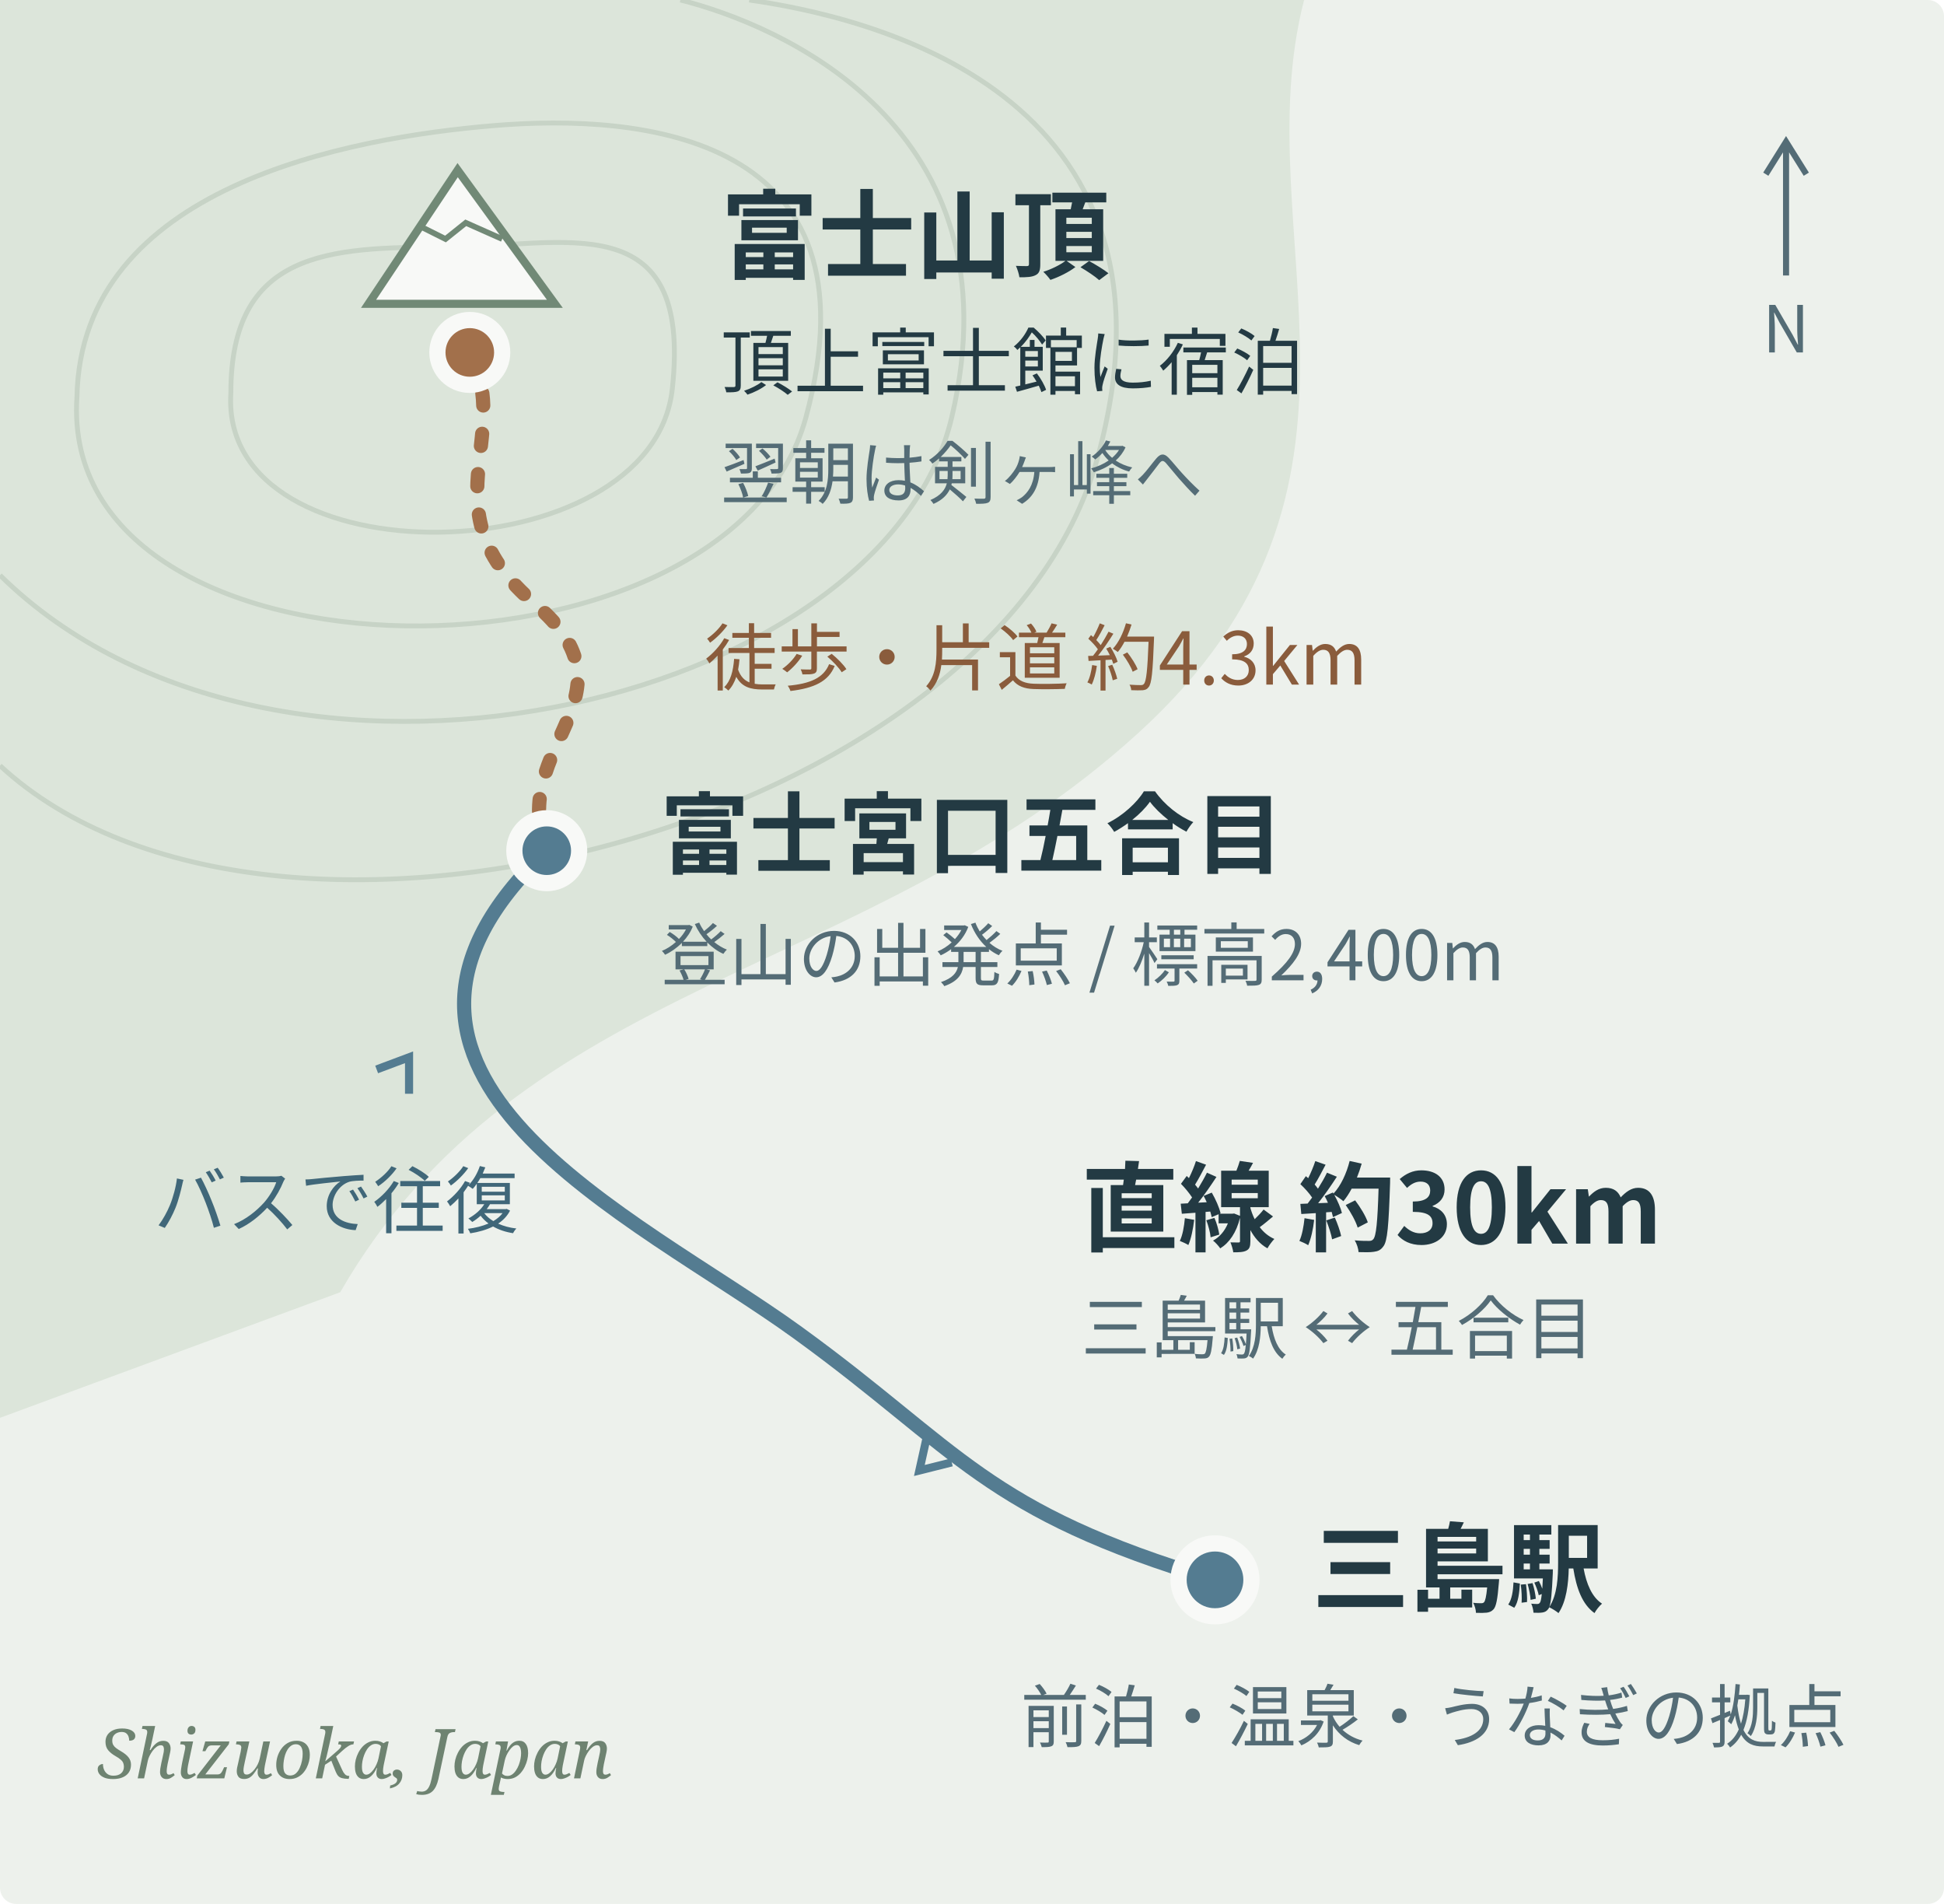
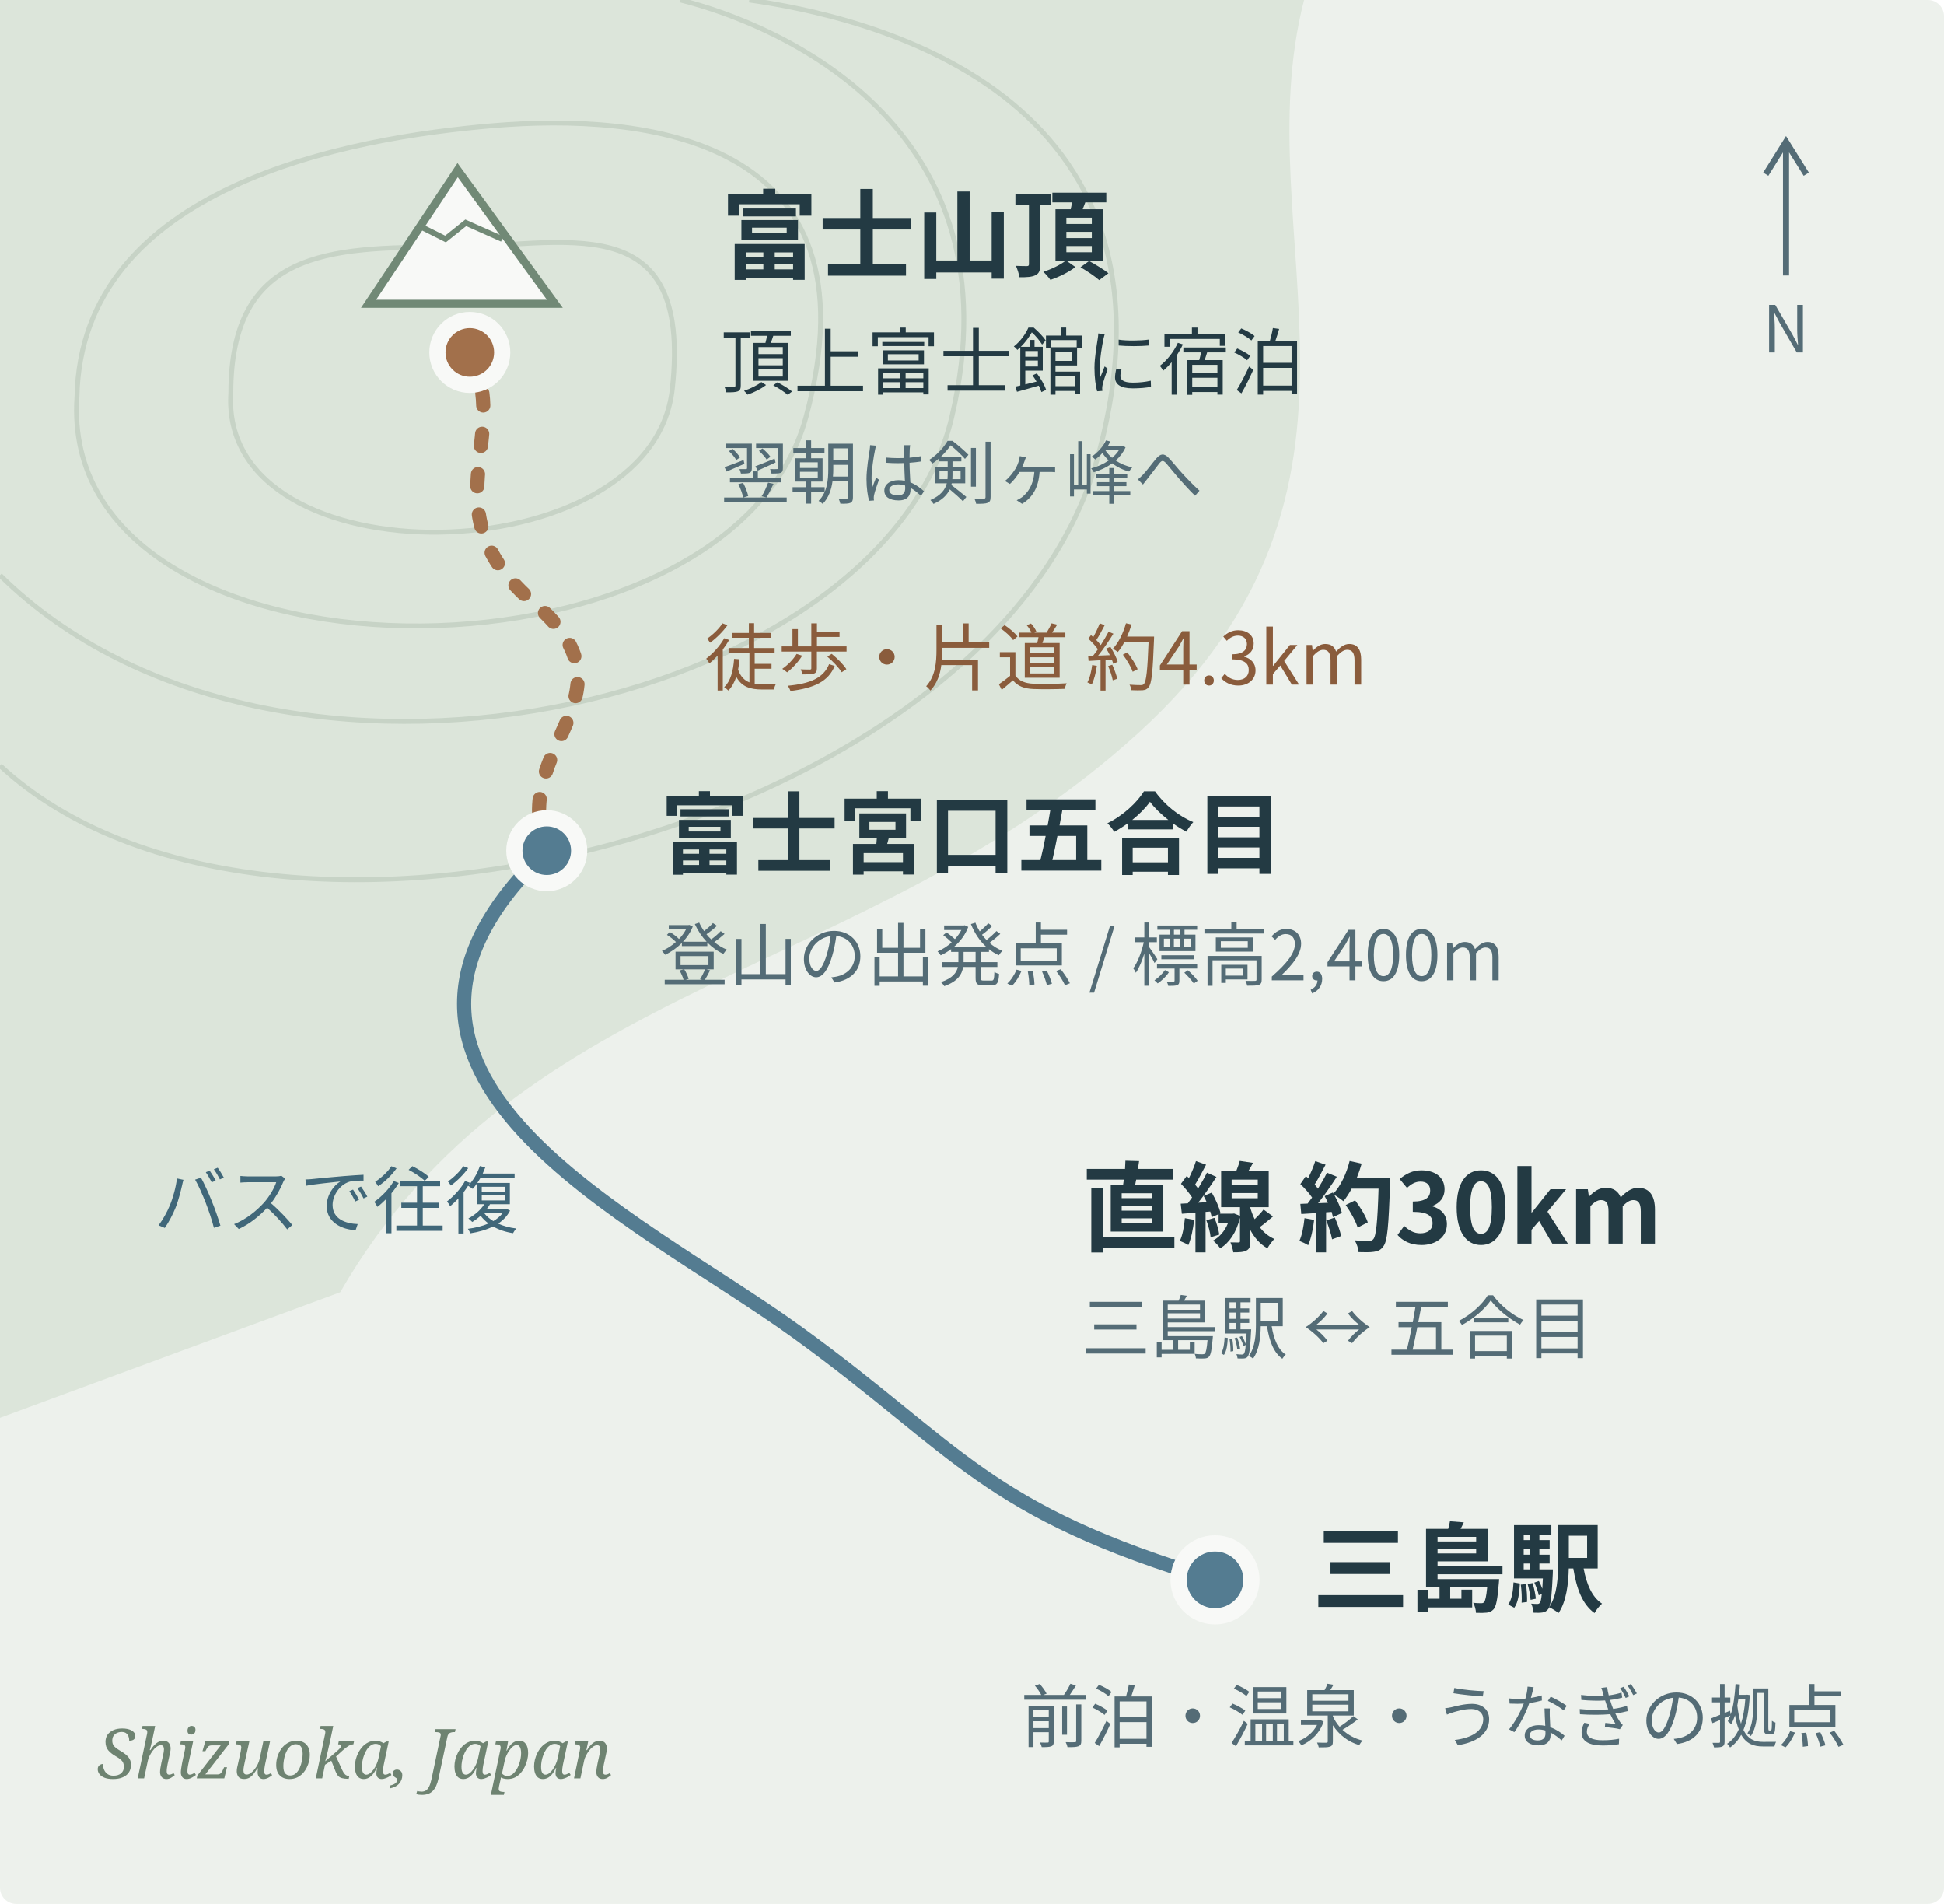
<svg xmlns="http://www.w3.org/2000/svg" viewBox="0 0 480 470" role="img" aria-labelledby="map-title map-desc">
  <rect width="480" height="470" rx="4" fill="#edf1ec" />
  <path d="M0 0H322C307 58 348 120 281 181S129 241 84 319L0 350Z" fill="#dce5da" />
  <g fill="none" stroke="#c7d3c6" stroke-width="1.2">
    <path d="M0 189C67 251 246 204 271 113S213 4 185 0" />
    <path d="M0 142C68 209 218 175 235 103S192 6 168 0" />
    <path d="M19 98C14 172 180 173 199 103S158 28 122 31S20 46 19 98Z" />
    <path d="M57 97C54 144 161 142 166 96S139 61 110 61S57 62 57 97Z" />
  </g>
  <g fill="#233a43" font-family="'Noto Sans CJK JP','Hiragino Kaku Gothic ProN','Yu Gothic',sans-serif">
    <g transform="translate(441 35)" fill="none" stroke="#546c76" stroke-width="1.5">
      <path d="M0 33V0M-5 8L0 0L5 8" />
      <text x="0" y="52" text-anchor="middle" stroke="none" fill="#546c76" font-size="16">N</text>
    </g>
    <path d="M135 210C125 184 159 172 132 149S127 108 116 87" fill="none" stroke="#a2704b" stroke-width="3.5" stroke-dasharray="3 7" stroke-linecap="round" />
    <path d="M135 210C77 265 157 300 197 329S243 373 300 390" fill="none" stroke="#547c91" stroke-width="3.5" />
-     <path d="M93 264L101 261L101 270M235 361L227 363L229 354" fill="none" stroke="#547c91" stroke-width="2" />
    <path d="M91 75L113 42L137 75Z" fill="#f8f9f7" stroke="#718976" stroke-width="2" />
    <path d="M104 56L110 59L115 55L124 59" fill="none" stroke="#718976" stroke-width="1.4" />
    <g stroke="#f8f9f7" stroke-width="4">
      <circle cx="116" cy="87" r="8" fill="#a2704b" />
      <circle cx="135" cy="210" r="8" fill="#547c91" />
      <circle cx="300" cy="390" r="9" fill="#547c91" />
    </g>
    <text x="178" y="67" font-size="24" font-weight="600">富士山頂</text>
    <text x="178" y="96" font-size="18">頂上富士館に宿泊</text>
    <text x="178" y="123" font-size="17" fill="#546c76">翌朝は剣ヶ峰へ</text>
    <text x="174" y="169" font-size="18" fill="#8a5c3c">徒歩・片道 約4.3km</text>
    <text x="163" y="214" font-size="22" font-weight="600">富士宮口五合目</text>
    <text x="163" y="242" font-size="17" fill="#546c76">登山の出発点 / 標高2,400m</text>
    <text x="38" y="303" font-size="18" fill="#406779">バスで往復</text>
    <text x="267" y="307" font-size="24" font-weight="600">直線 約30km</text>
    <text x="267" y="334" font-size="17" fill="#546c76">三島駅 ↔ 五合目</text>
    <text x="324" y="396" font-size="24" font-weight="600">三島駅</text>
    <text x="456" y="430" text-anchor="end" font-size="17" fill="#546c76">前泊・温泉・うなぎの拠点</text>
    <text x="24" y="439" font-family="Georgia,serif" font-size="17" font-style="italic" fill="#6e8371">Shizuoka, Japan</text>
  </g>
</svg>
